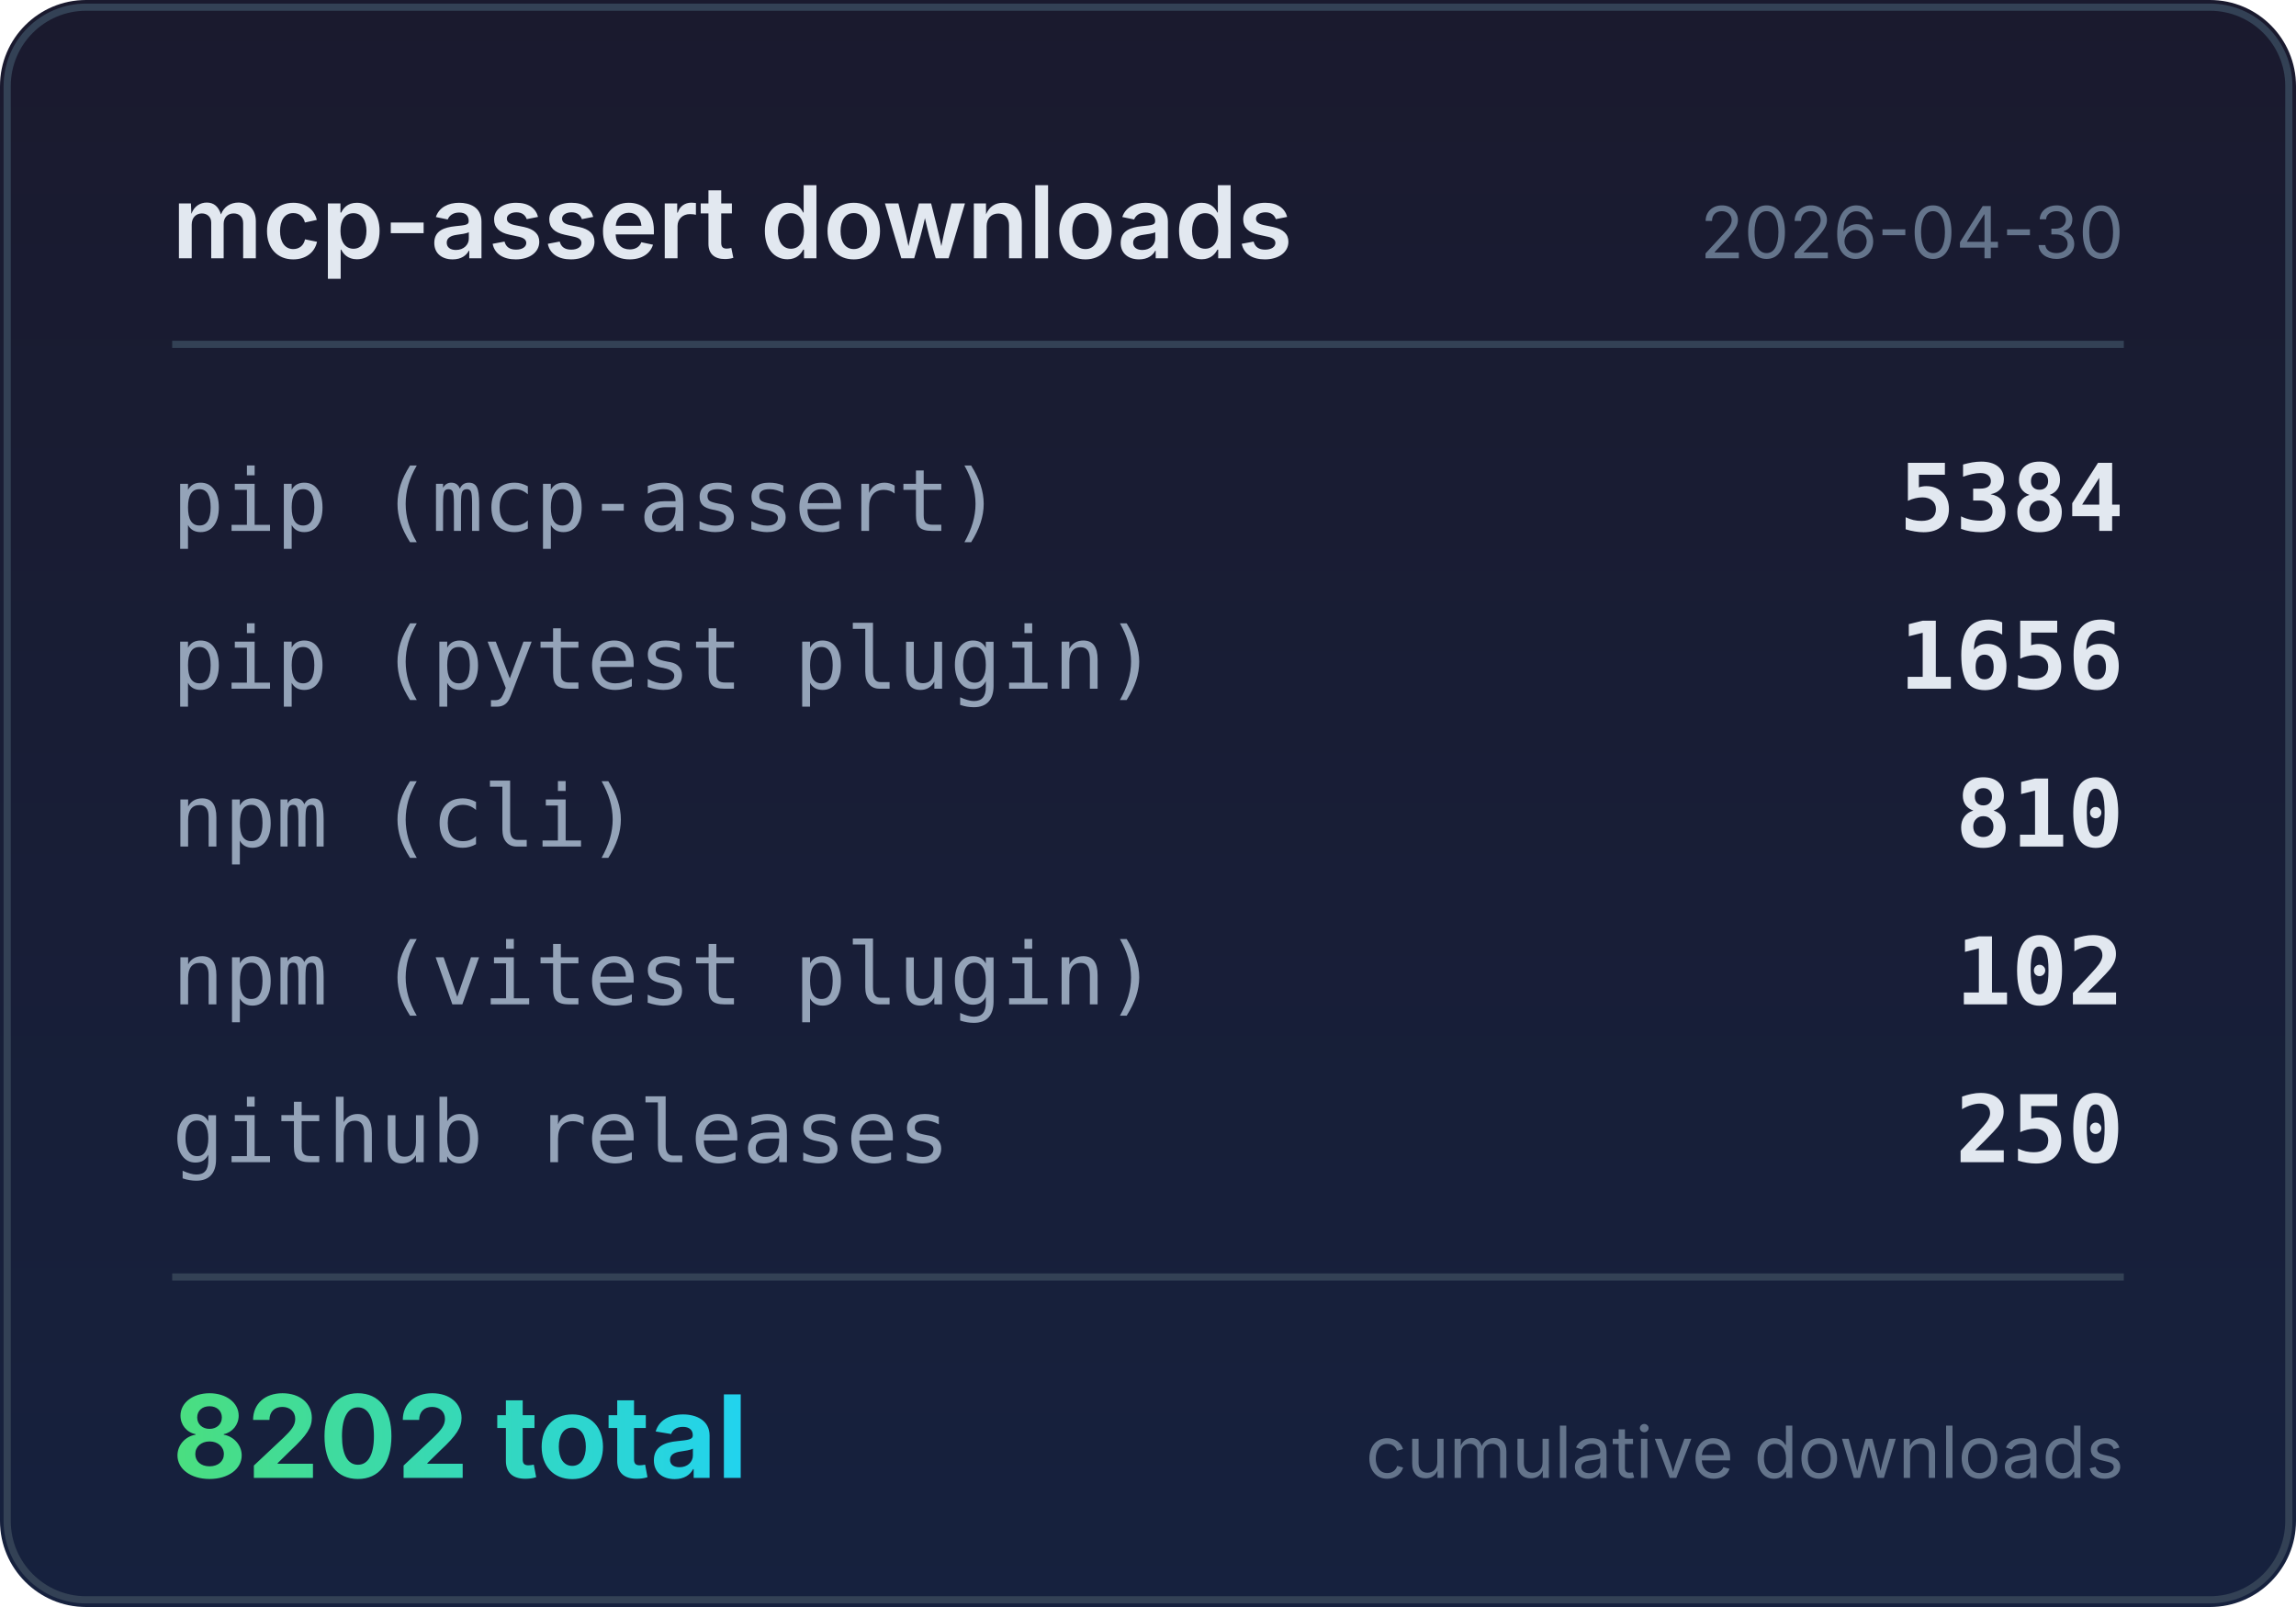
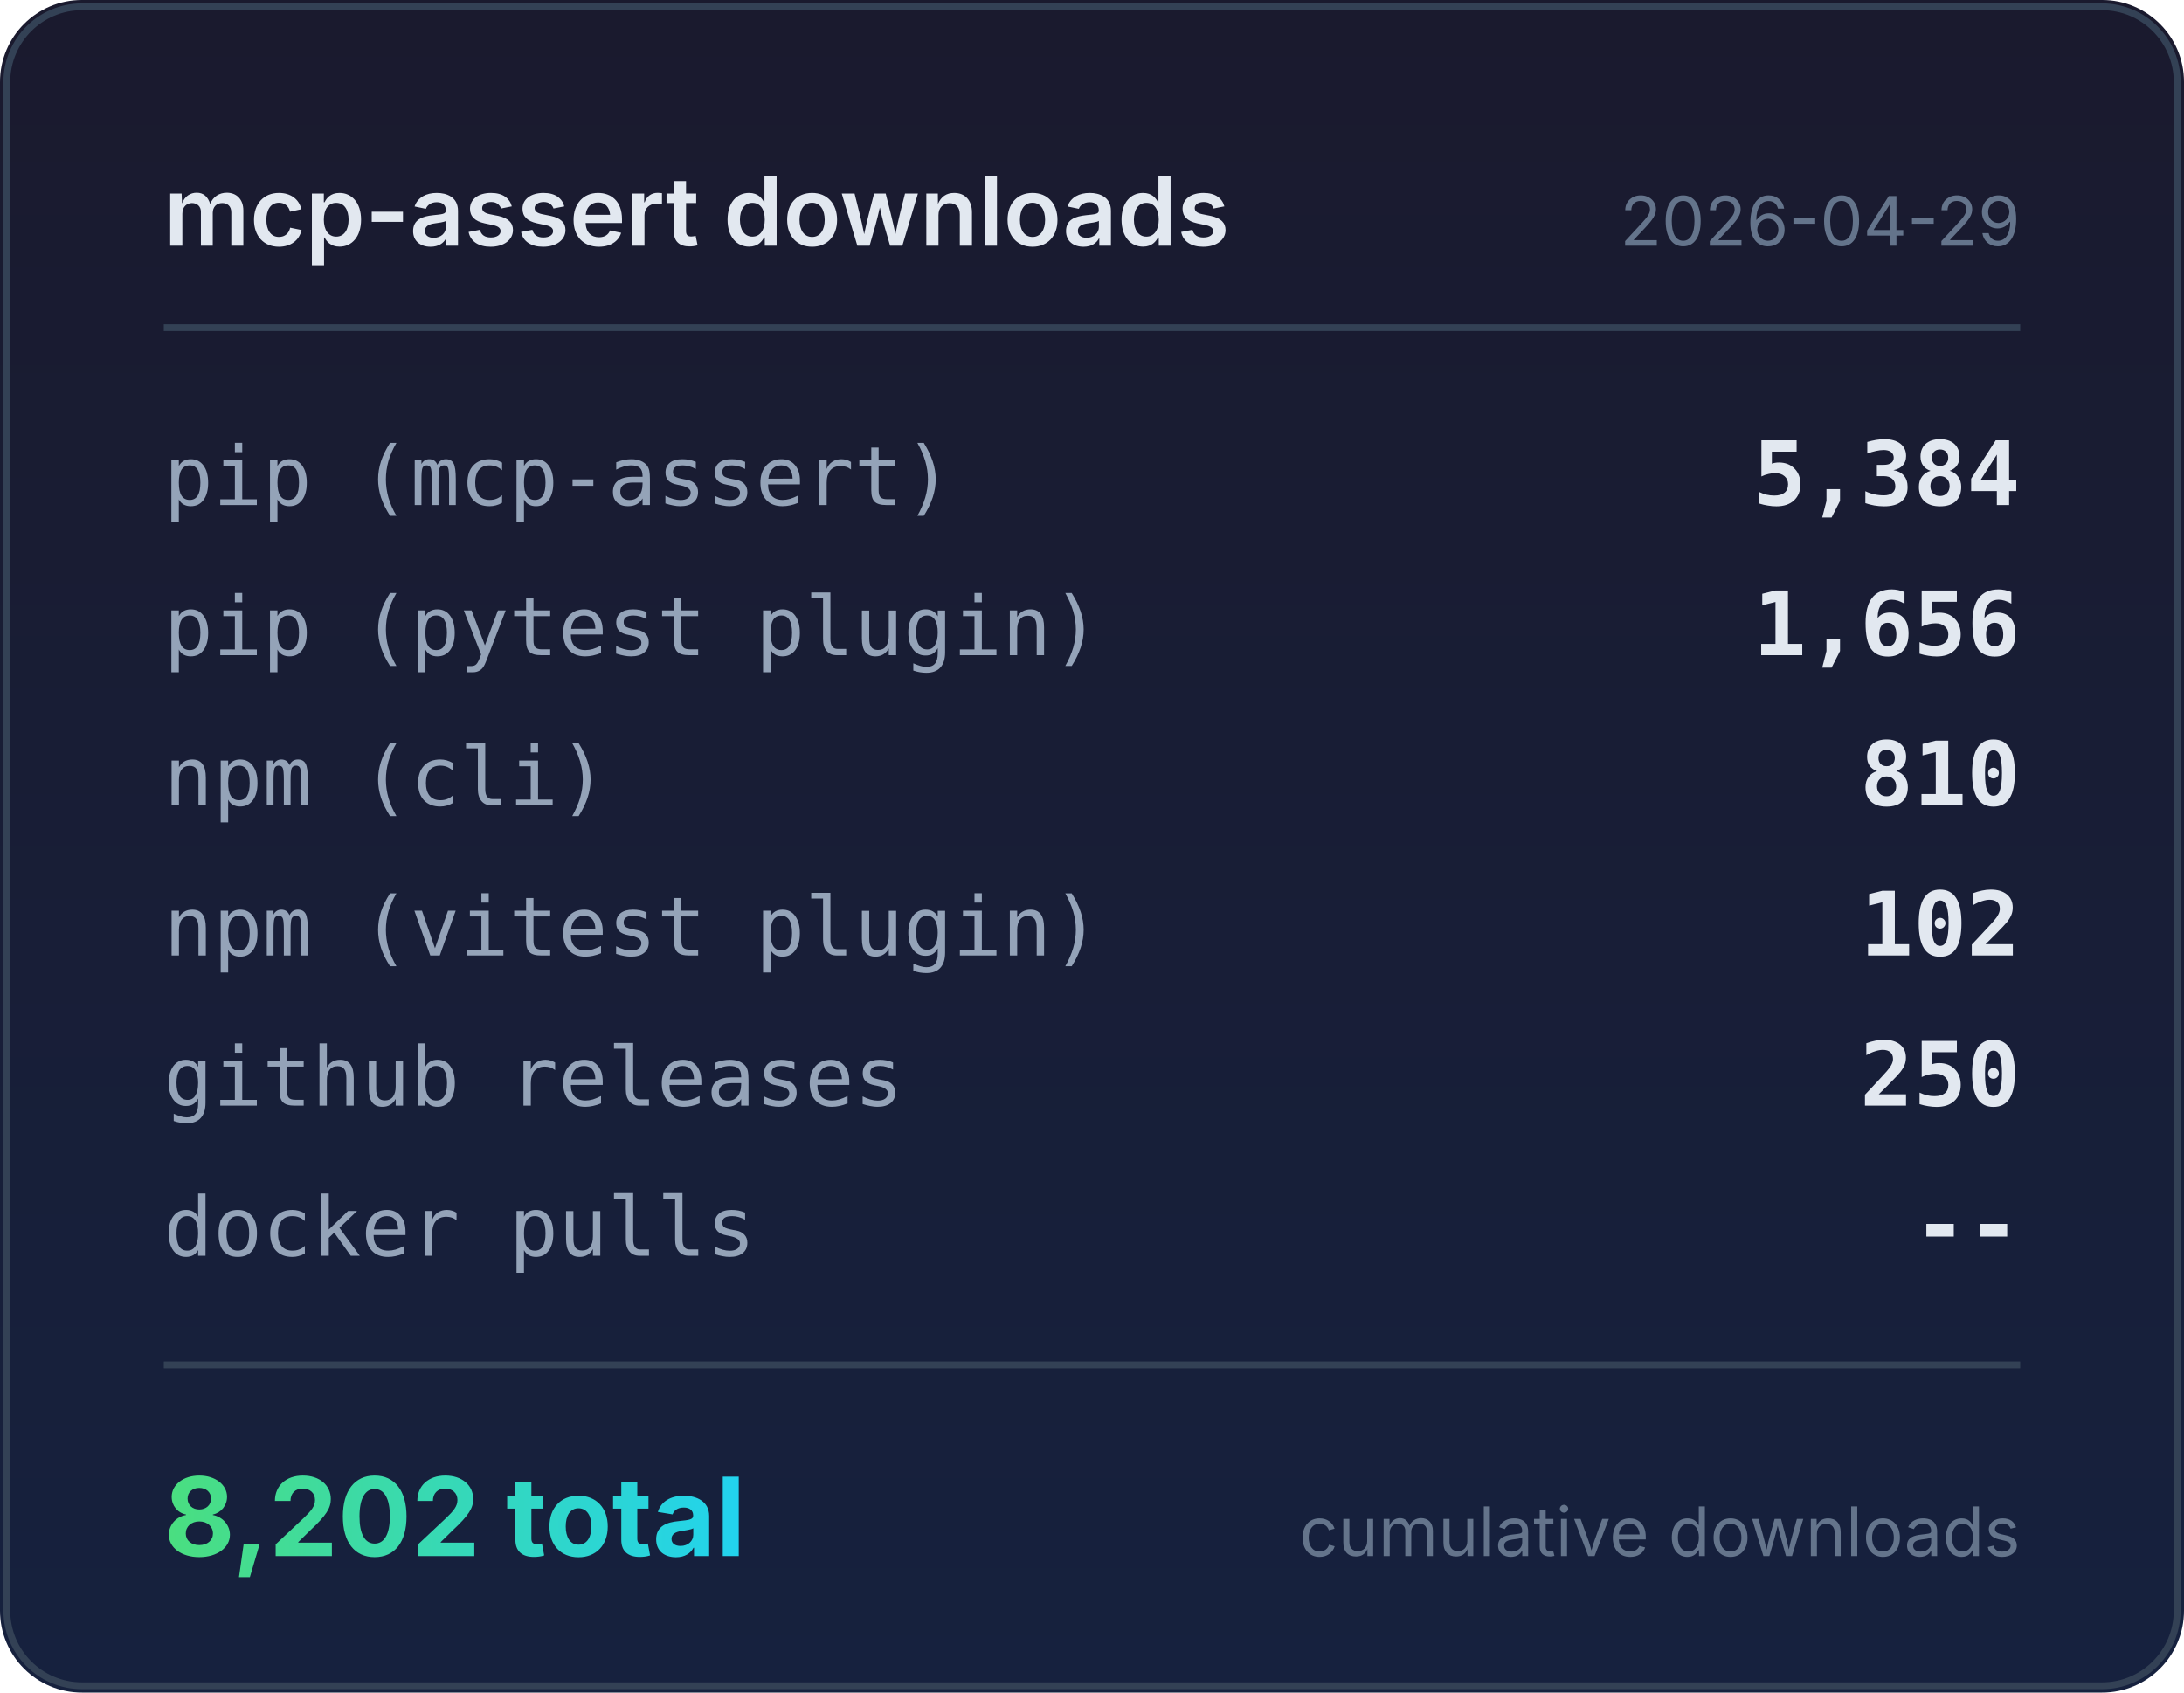
- <svg xmlns="http://www.w3.org/2000/svg" width="320" height="224" viewBox="0 0 320 224">
+ <svg xmlns="http://www.w3.org/2000/svg" width="320" height="248" viewBox="0 0 320 248">
  <defs>
    <linearGradient id="bg" x1="0" y1="0" x2="0" y2="1">
      <stop offset="0%" stop-color="#1a1a2e" />
      <stop offset="100%" stop-color="#16213e" />
    </linearGradient>
    <linearGradient id="accent" x1="0" y1="0" x2="1" y2="0">
      <stop offset="0%" stop-color="#4ade80" />
      <stop offset="100%" stop-color="#22d3ee" />
    </linearGradient>
  </defs>
-   <rect width="320" height="224" rx="12" fill="url(#bg)" />
-   <rect x="1" y="1" width="318" height="222" rx="11" fill="none" stroke="#334155" stroke-width="1" />
+   <rect width="320" height="248" rx="12" fill="url(#bg)" />
+   <rect x="1" y="1" width="318" height="246" rx="11" fill="none" stroke="#334155" stroke-width="1" />
  <text x="24" y="36" fill="#e2e8f0" font-family="system-ui,-apple-system,sans-serif" font-size="14" font-weight="600">mcp-assert downloads</text>
-   <text x="296" y="36" fill="#64748b" font-family="system-ui,-apple-system,sans-serif" font-size="10" text-anchor="end">2026-04-30</text>
+   <text x="296" y="36" fill="#64748b" font-family="system-ui,-apple-system,sans-serif" font-size="10" text-anchor="end">2026-04-29</text>
  <line x1="24" y1="48" x2="296" y2="48" stroke="#334155" stroke-width="1" />
  <text x="24" y="74" fill="#94a3b8" font-family="ui-monospace,monospace" font-size="12">pip (mcp-assert)</text>
-   <text x="296" y="74" fill="#e2e8f0" font-family="ui-monospace,monospace" font-size="13" font-weight="600" text-anchor="end">5384</text>
+   <text x="296" y="74" fill="#e2e8f0" font-family="ui-monospace,monospace" font-size="13" font-weight="600" text-anchor="end">5,384</text>
  <text x="24" y="96" fill="#94a3b8" font-family="ui-monospace,monospace" font-size="12">pip (pytest plugin)</text>
-   <text x="296" y="96" fill="#e2e8f0" font-family="ui-monospace,monospace" font-size="13" font-weight="600" text-anchor="end">1656</text>
+   <text x="296" y="96" fill="#e2e8f0" font-family="ui-monospace,monospace" font-size="13" font-weight="600" text-anchor="end">1,656</text>
  <text x="24" y="118" fill="#94a3b8" font-family="ui-monospace,monospace" font-size="12">npm (cli)</text>
  <text x="296" y="118" fill="#e2e8f0" font-family="ui-monospace,monospace" font-size="13" font-weight="600" text-anchor="end">810</text>
  <text x="24" y="140" fill="#94a3b8" font-family="ui-monospace,monospace" font-size="12">npm (vitest plugin)</text>
  <text x="296" y="140" fill="#e2e8f0" font-family="ui-monospace,monospace" font-size="13" font-weight="600" text-anchor="end">102</text>
  <text x="24" y="162" fill="#94a3b8" font-family="ui-monospace,monospace" font-size="12">github releases</text>
  <text x="296" y="162" fill="#e2e8f0" font-family="ui-monospace,monospace" font-size="13" font-weight="600" text-anchor="end">250</text>
-   <line x1="24" y1="178" x2="296" y2="178" stroke="#334155" stroke-width="1" />
-   <text x="24" y="206" fill="url(#accent)" font-family="system-ui,-apple-system,sans-serif" font-size="16" font-weight="700">8202 total</text>
-   <text x="296" y="206" fill="#64748b" font-family="system-ui,-apple-system,sans-serif" font-size="10" text-anchor="end">cumulative downloads</text>
+   <text x="24" y="184" fill="#94a3b8" font-family="ui-monospace,monospace" font-size="12">docker pulls</text>
+   <text x="296" y="184" fill="#e2e8f0" font-family="ui-monospace,monospace" font-size="13" font-weight="600" text-anchor="end">--</text>
+   <line x1="24" y1="200" x2="296" y2="200" stroke="#334155" stroke-width="1" />
+   <text x="24" y="228" fill="url(#accent)" font-family="system-ui,-apple-system,sans-serif" font-size="16" font-weight="700">8,202 total</text>
+   <text x="296" y="228" fill="#64748b" font-family="system-ui,-apple-system,sans-serif" font-size="10" text-anchor="end">cumulative downloads</text>
</svg>
